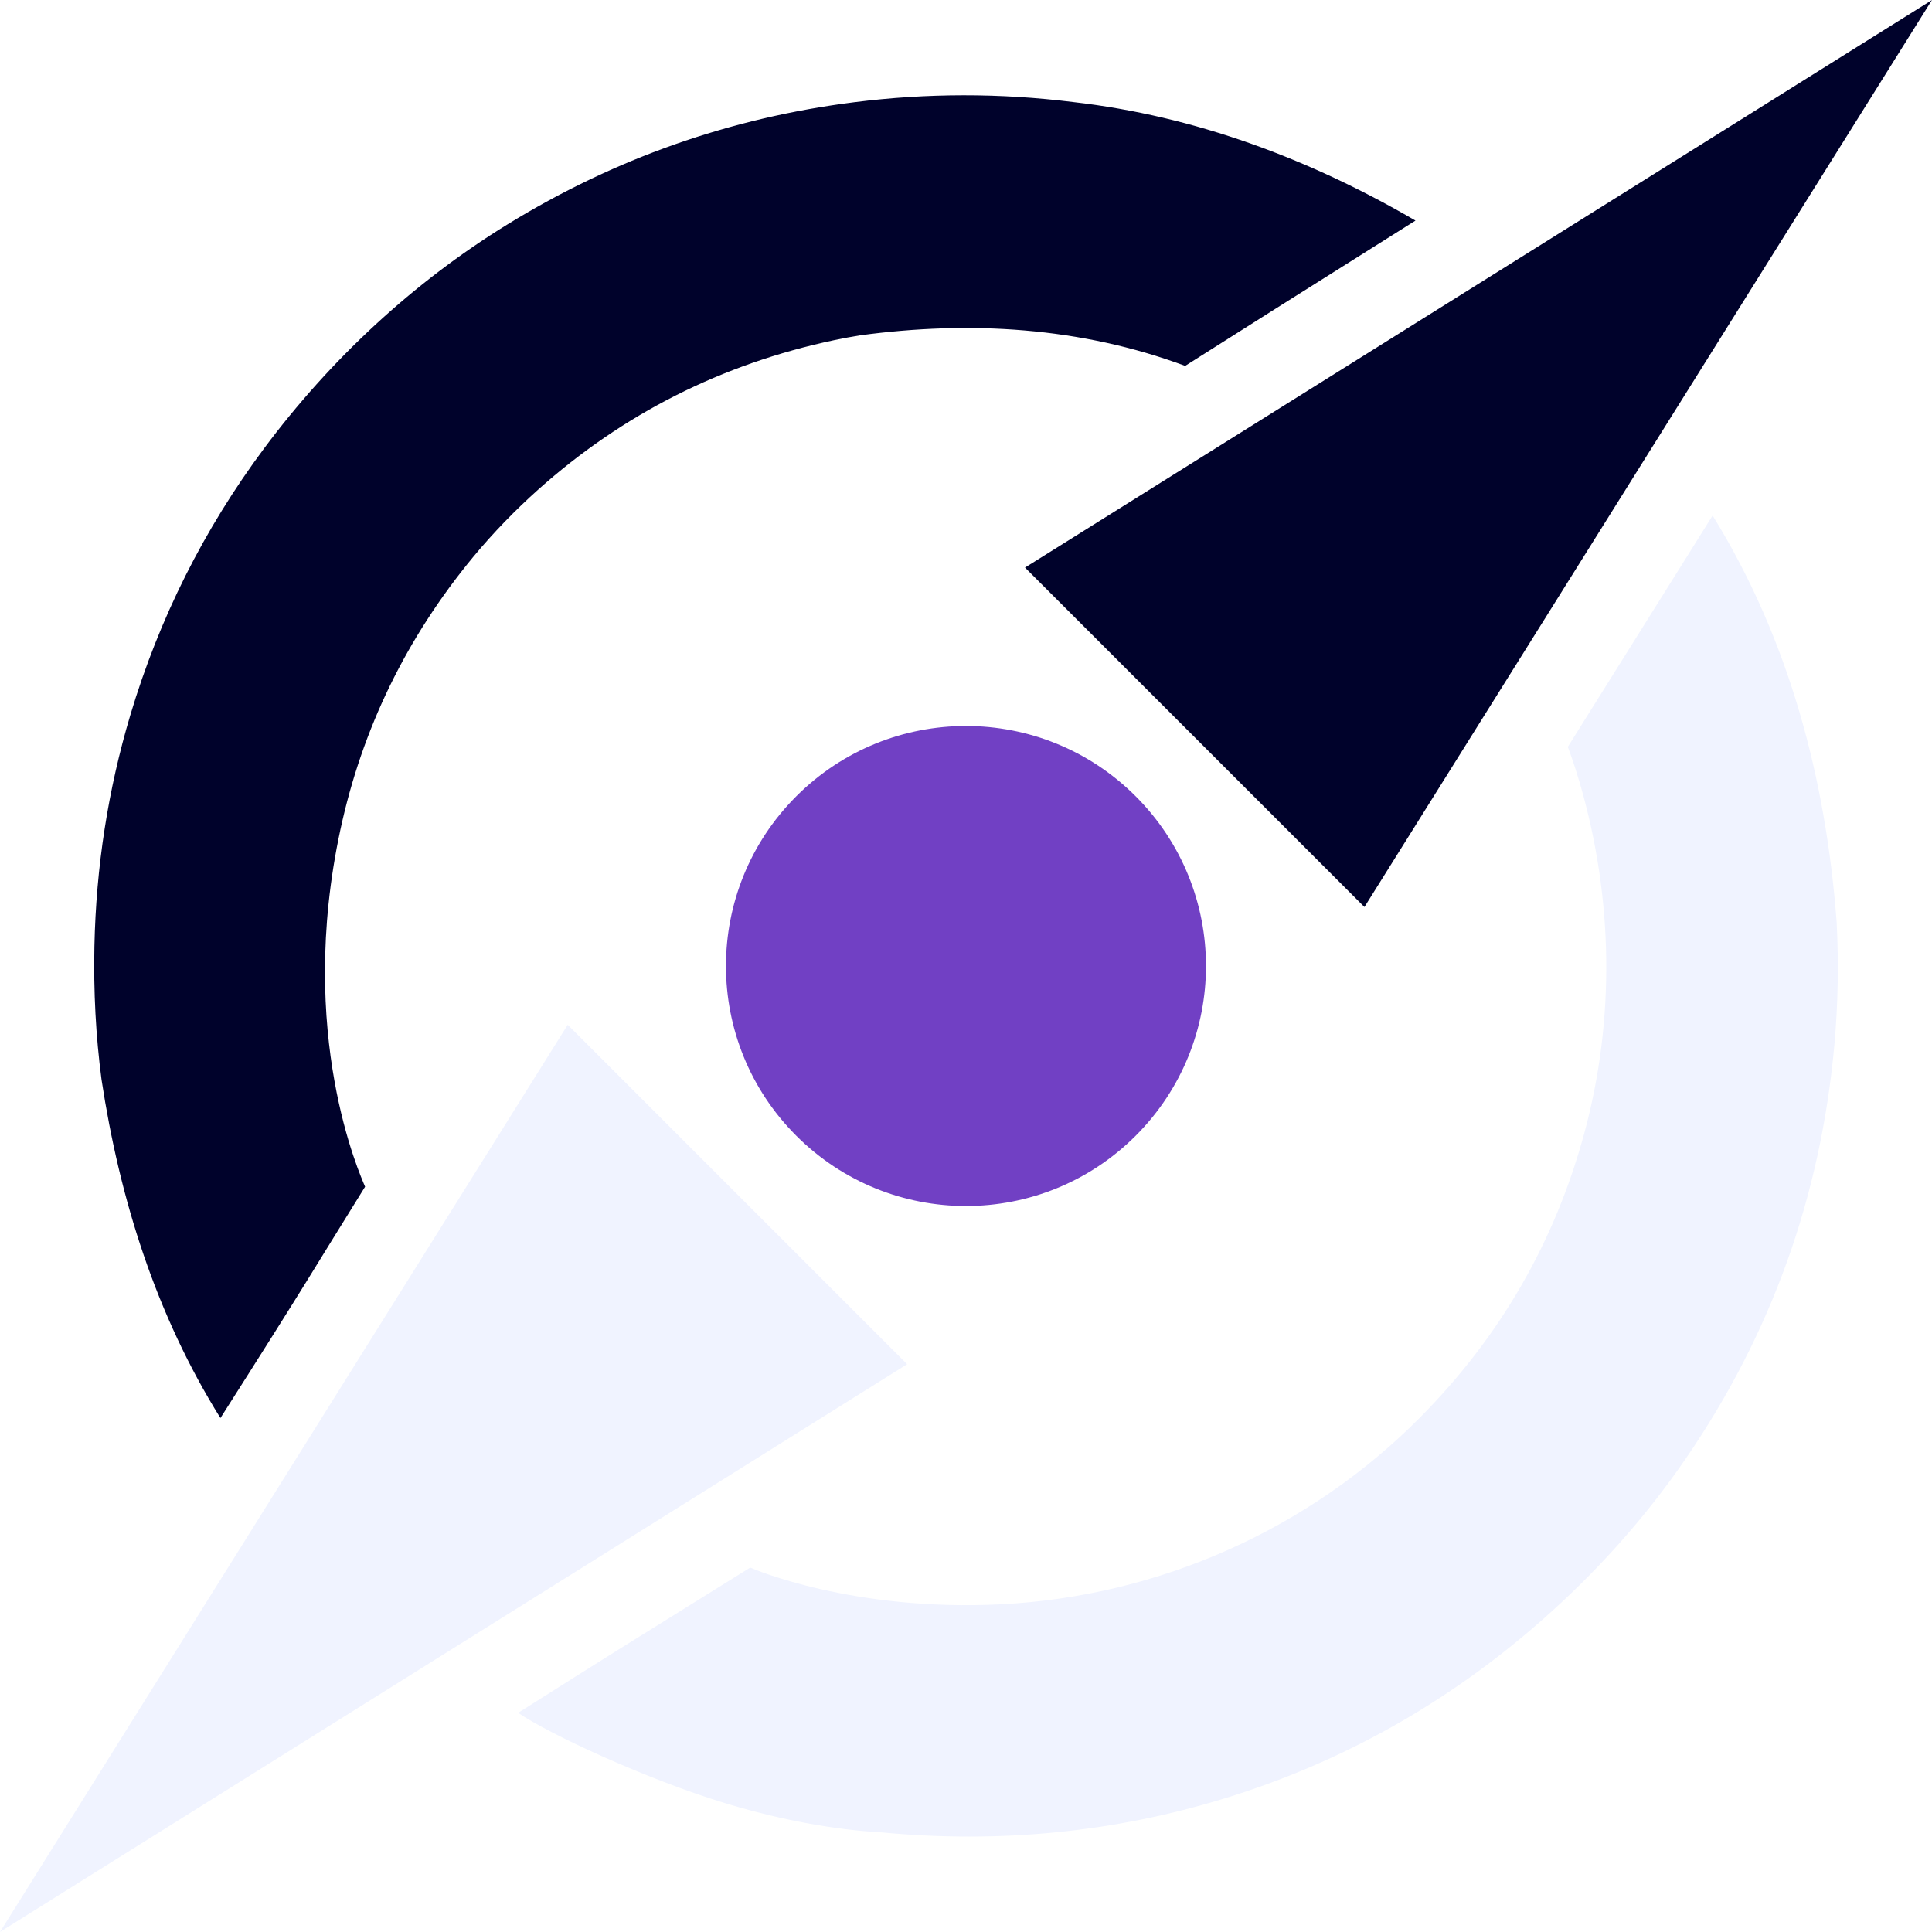
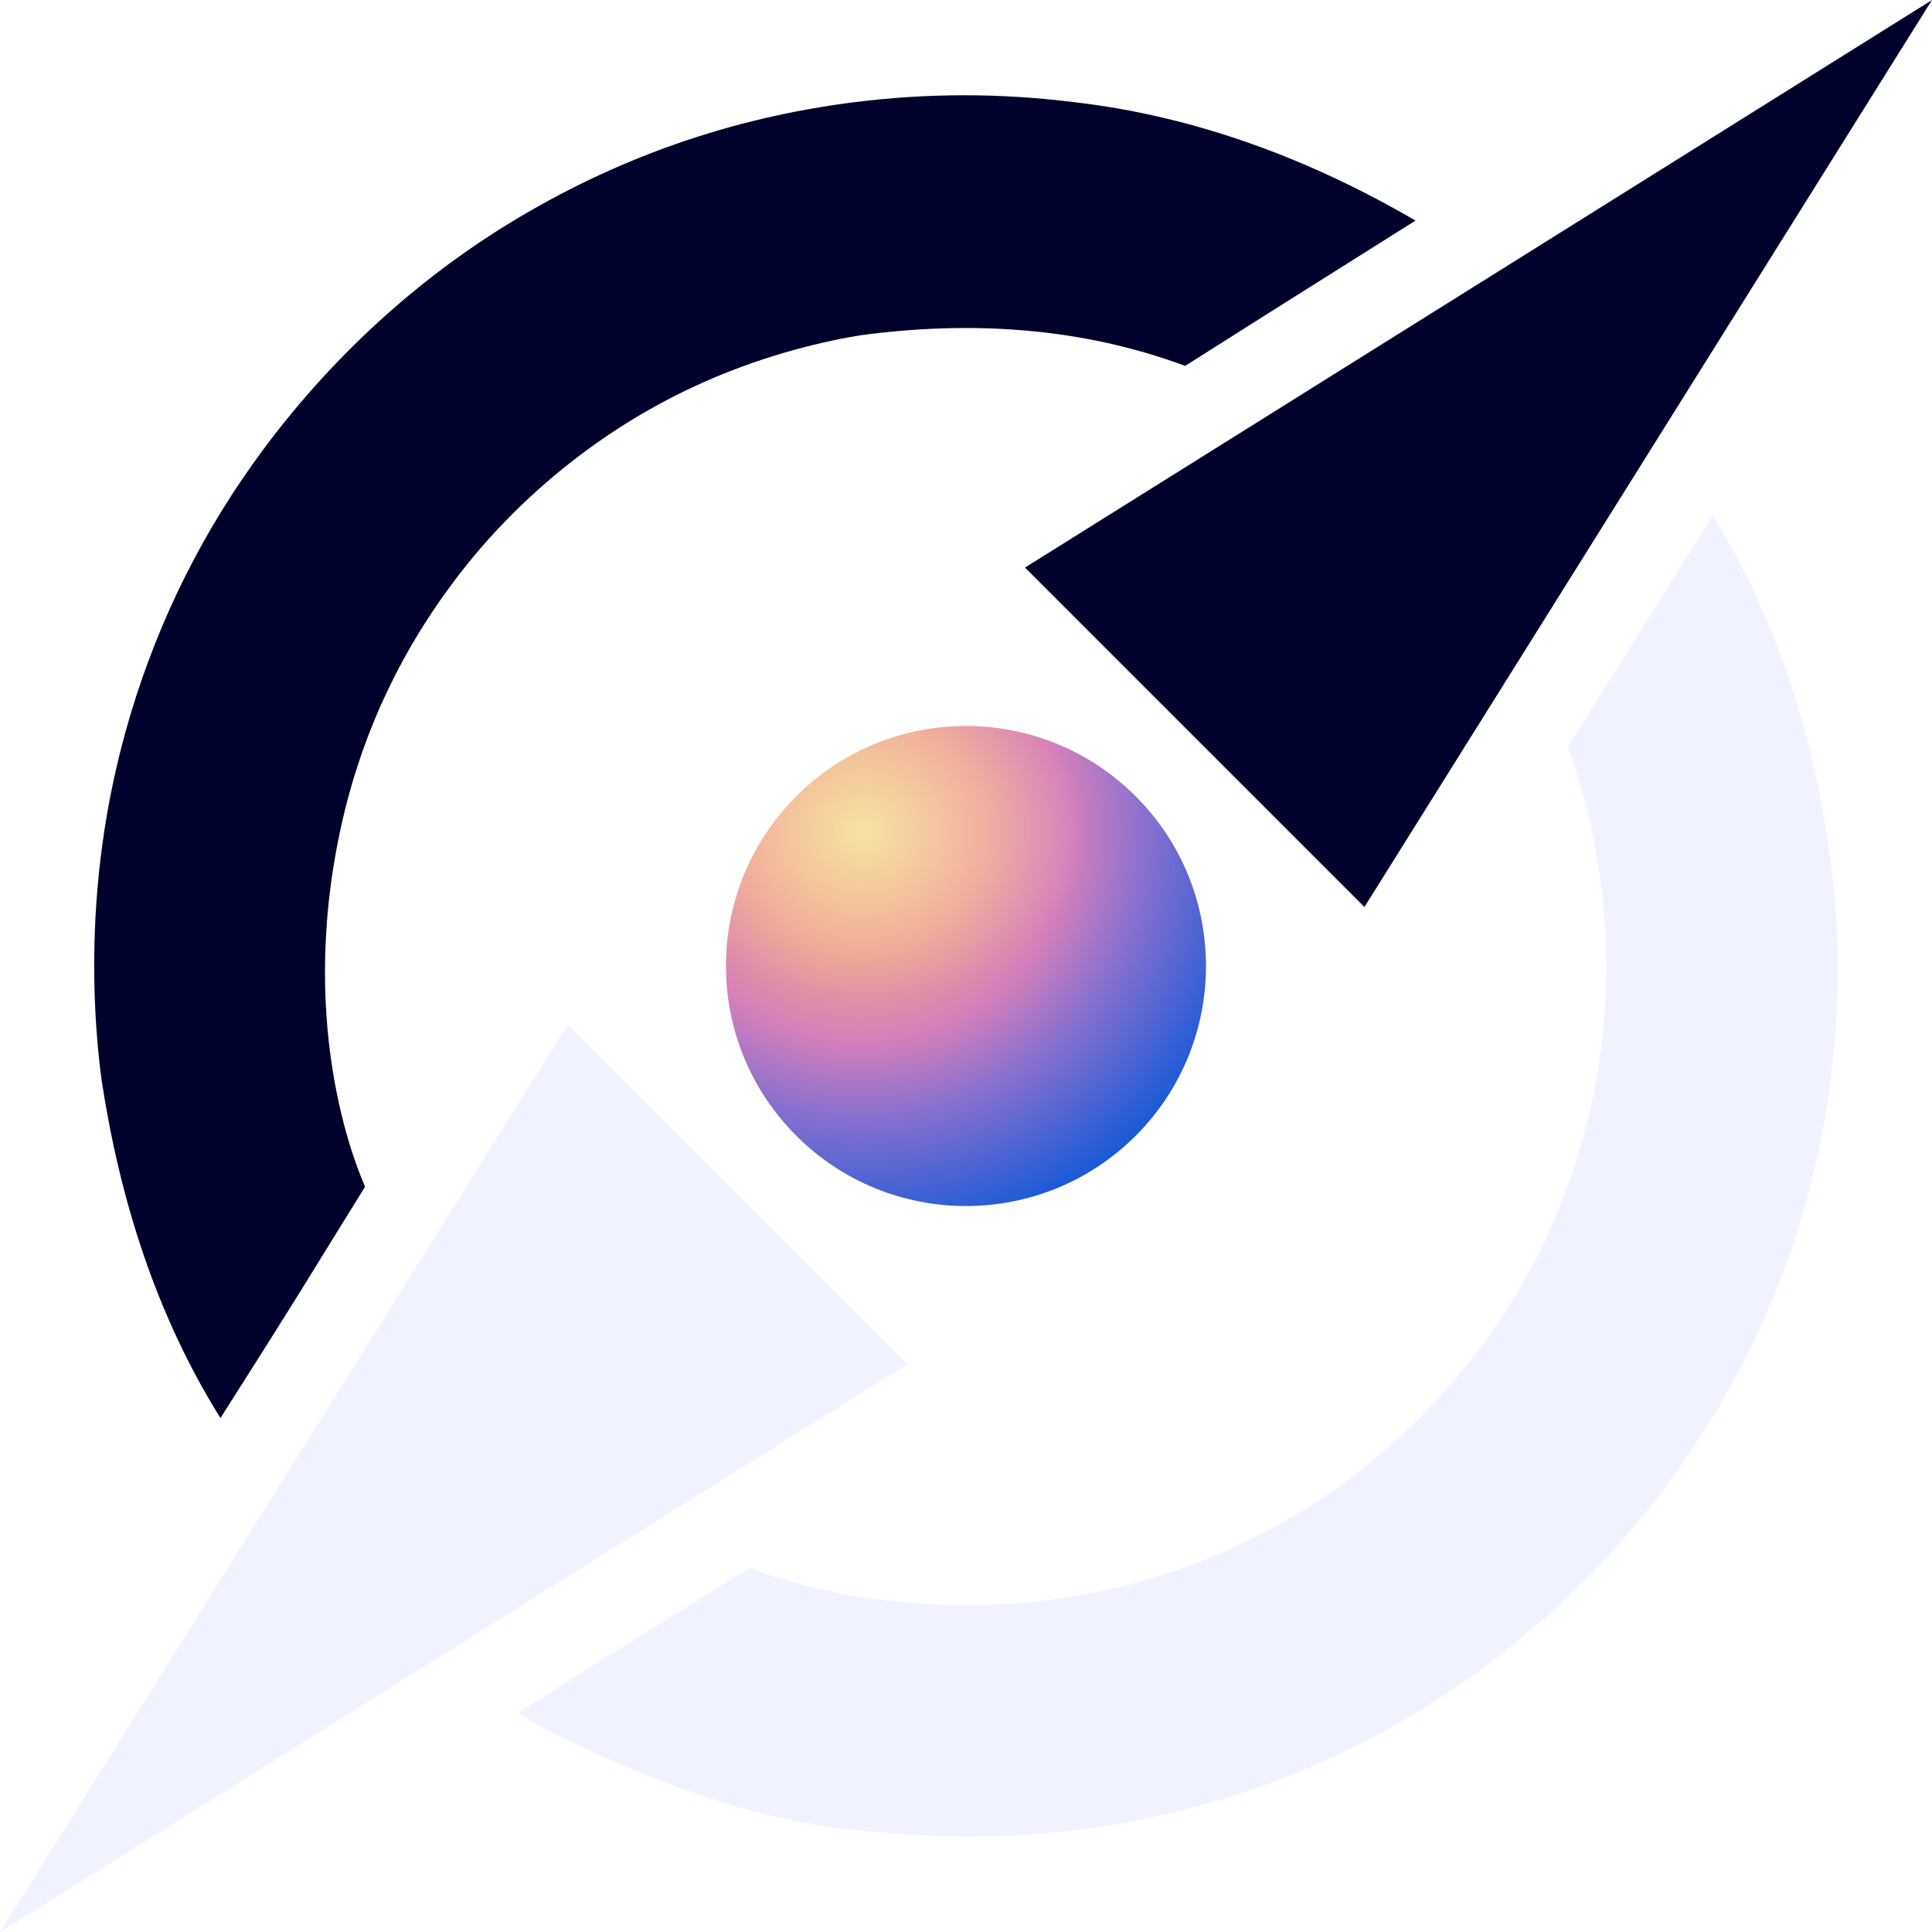
<svg xmlns="http://www.w3.org/2000/svg" width="500" zoomAndPan="magnify" viewBox="0 0 375 375" height="500" preserveAspectRatio="xMidYMid meet" version="1.0">
  <defs>
    <clipPath id="a3957e5701">
      <path d="M 198 0 L 375 0 L 375 177 L 198 177 Z M 198 0 " clip-rule="nonzero" />
    </clipPath>
    <clipPath id="6afbb346e6">
      <path d="M 342.047 -32.93 L 407.93 32.953 L 264.836 176.047 L 198.953 110.164 Z M 342.047 -32.93 " clip-rule="nonzero" />
    </clipPath>
    <clipPath id="dbfe783954">
      <path d="M 374.988 0.012 L 264.836 176.047 L 198.953 110.164 Z M 374.988 0.012 " clip-rule="nonzero" />
    </clipPath>
    <clipPath id="270e5b8c21">
      <path d="M 140 140 L 235 140 L 235 235 L 140 235 Z M 140 140 " clip-rule="nonzero" />
    </clipPath>
    <clipPath id="cd695f61e1">
      <path d="M 187.496 121.617 L 253.379 187.504 L 187.496 253.387 L 121.613 187.504 Z M 187.496 121.617 " clip-rule="nonzero" />
    </clipPath>
    <clipPath id="7e0fedd2f4">
      <path d="M 220.438 154.559 C 202.242 136.367 172.746 136.367 154.555 154.559 C 136.359 172.754 136.359 202.25 154.555 220.445 C 172.746 238.637 202.242 238.637 220.438 220.445 C 238.629 202.25 238.629 172.754 220.438 154.559 Z M 220.438 154.559 " clip-rule="nonzero" />
    </clipPath>
    <clipPath id="c3602e9733">
      <path d="M 0 198 L 177 198 L 177 375 L 0 375 Z M 0 198 " clip-rule="nonzero" />
    </clipPath>
    <clipPath id="f2a35fea8d">
      <path d="M 32.945 407.926 L -32.941 342.043 L 110.191 198.91 L 176.074 264.797 Z M 32.945 407.926 " clip-rule="nonzero" />
    </clipPath>
    <clipPath id="2d860f12f2">
      <path d="M 0.004 374.984 L 110.191 198.91 L 176.074 264.797 Z M 0.004 374.984 " clip-rule="nonzero" />
    </clipPath>
+     <radialGradient id="acecore-sphere" gradientUnits="userSpaceOnUse" cx="167.0" cy="161.4" r="83.85">
+       <stop offset="0%" stop-color="#f4d275" />
+       <stop offset="28%" stop-color="#efa28d" />
+       <stop offset="48%" stop-color="#d780ba" />
+       <stop offset="66%" stop-color="#8970cf" />
+       <stop offset="100%" stop-color="#0656d9" />
+     </radialGradient>
+     <radialGradient id="acecore-light" gradientUnits="userSpaceOnUse" cx="0" cy="0" r="1" gradientTransform="matrix(41.925 0 0 32.608 168.86 161.4)">
+       <stop stop-color="#fff" stop-opacity="0.333" />
+       <stop offset="1" stop-color="#fff" stop-opacity="0" />
+     </radialGradient>
  </defs>
  <path fill="#00022b" d="M 230.043 71.02 C 209.73 63.477 188.301 62.211 167 65.082 C 165.305 65.352 163.605 65.668 161.906 66.027 C 140.082 70.652 120.922 80.328 104.426 95.062 C 100.137 98.895 95.711 103.418 91.84 108.109 C 78.883 123.805 70.297 141.441 66.078 161.012 C 57.496 200.844 69.965 228.148 70.863 230.344 C 60.105 247.633 60.207 247.863 42.785 275.242 C 30.289 255.219 23.223 232.727 19.703 209.527 C 18.598 201.109 18.137 192.488 18.324 183.66 C 18.645 168.238 20.973 153.273 25.305 138.766 C 30.922 119.973 39.578 102.723 51.281 87.008 C 64.082 69.824 80.188 54.812 98.535 43.535 C 119.289 30.777 141.719 22.879 165.832 19.836 C 179.965 18.055 194.129 18.043 208.328 19.809 C 231.965 22.504 254.328 30.91 274.746 42.816 C 244.926 61.586 244.898 61.594 230.043 71.02 Z M 230.043 71.02 " fill-opacity="1" fill-rule="nonzero" />
  <path fill="#f0f3ff" d="M 145.617 304.262 C 146.184 304.527 165.508 312.844 194.297 311.391 C 224.988 309.848 254.219 296.781 275.73 275.035 C 291.141 259.453 301.715 241.168 307.449 220.18 C 313.566 197.777 313.113 174.191 306.637 151.988 C 305.469 147.992 304.418 145.238 304.305 144.977 C 313.676 130.012 313.672 130.012 332.418 100.066 C 347.242 124.035 354.406 151.129 356.496 179.016 C 356.906 187.043 356.758 194.957 356.059 202.754 C 353.41 232.145 343.805 258.914 327.238 283.07 C 319.359 294.562 309.965 305.094 299.066 314.664 C 280.883 330.625 260.398 342.098 237.613 349.09 C 216.266 355.641 194.117 357.836 171.168 355.672 C 167.766 355.48 156.367 354.75 140.746 349.996 C 125.5 345.359 106.641 336.617 100.574 332.457 C 118.953 320.832 118.988 320.824 145.617 304.262 Z M 145.617 304.262 " fill-opacity="1" fill-rule="nonzero" />
  <g clip-path="url(#a3957e5701)">
    <g clip-path="url(#6afbb346e6)">
      <g clip-path="url(#dbfe783954)">
        <path fill="#00022b" d="M 342.047 -32.93 L 407.93 32.953 L 264.836 176.047 L 198.953 110.164 Z M 342.047 -32.93 " fill-opacity="1" fill-rule="nonzero" />
      </g>
    </g>
  </g>
  <g clip-path="url(#270e5b8c21)">
    <g clip-path="url(#cd695f61e1)">
      <g clip-path="url(#7e0fedd2f4)">
-         <path fill="#7140c4" d="M 187.496 121.617 L 253.379 187.504 L 187.496 253.387 L 121.613 187.504 Z M 187.496 121.617 " fill-opacity="1" fill-rule="nonzero" />
+         <path fill="url(#acecore-sphere)" d="M 187.496 121.617 L 253.379 187.504 L 187.496 253.387 L 121.613 187.504 Z M 187.496 121.617 " fill-opacity="1" fill-rule="nonzero" />
+         <path fill="url(#acecore-light)" d="M 187.496 121.617 L 253.379 187.504 L 187.496 253.387 L 121.613 187.504 Z M 187.496 121.617 " fill-opacity="1" fill-rule="nonzero" />
      </g>
    </g>
  </g>
  <g clip-path="url(#c3602e9733)">
    <g clip-path="url(#f2a35fea8d)">
      <g clip-path="url(#2d860f12f2)">
        <path fill="#f0f3ff" d="M 32.945 407.926 L -32.941 342.043 L 110.191 198.91 L 176.074 264.797 Z M 32.945 407.926 " fill-opacity="1" fill-rule="nonzero" />
      </g>
    </g>
  </g>
</svg>
